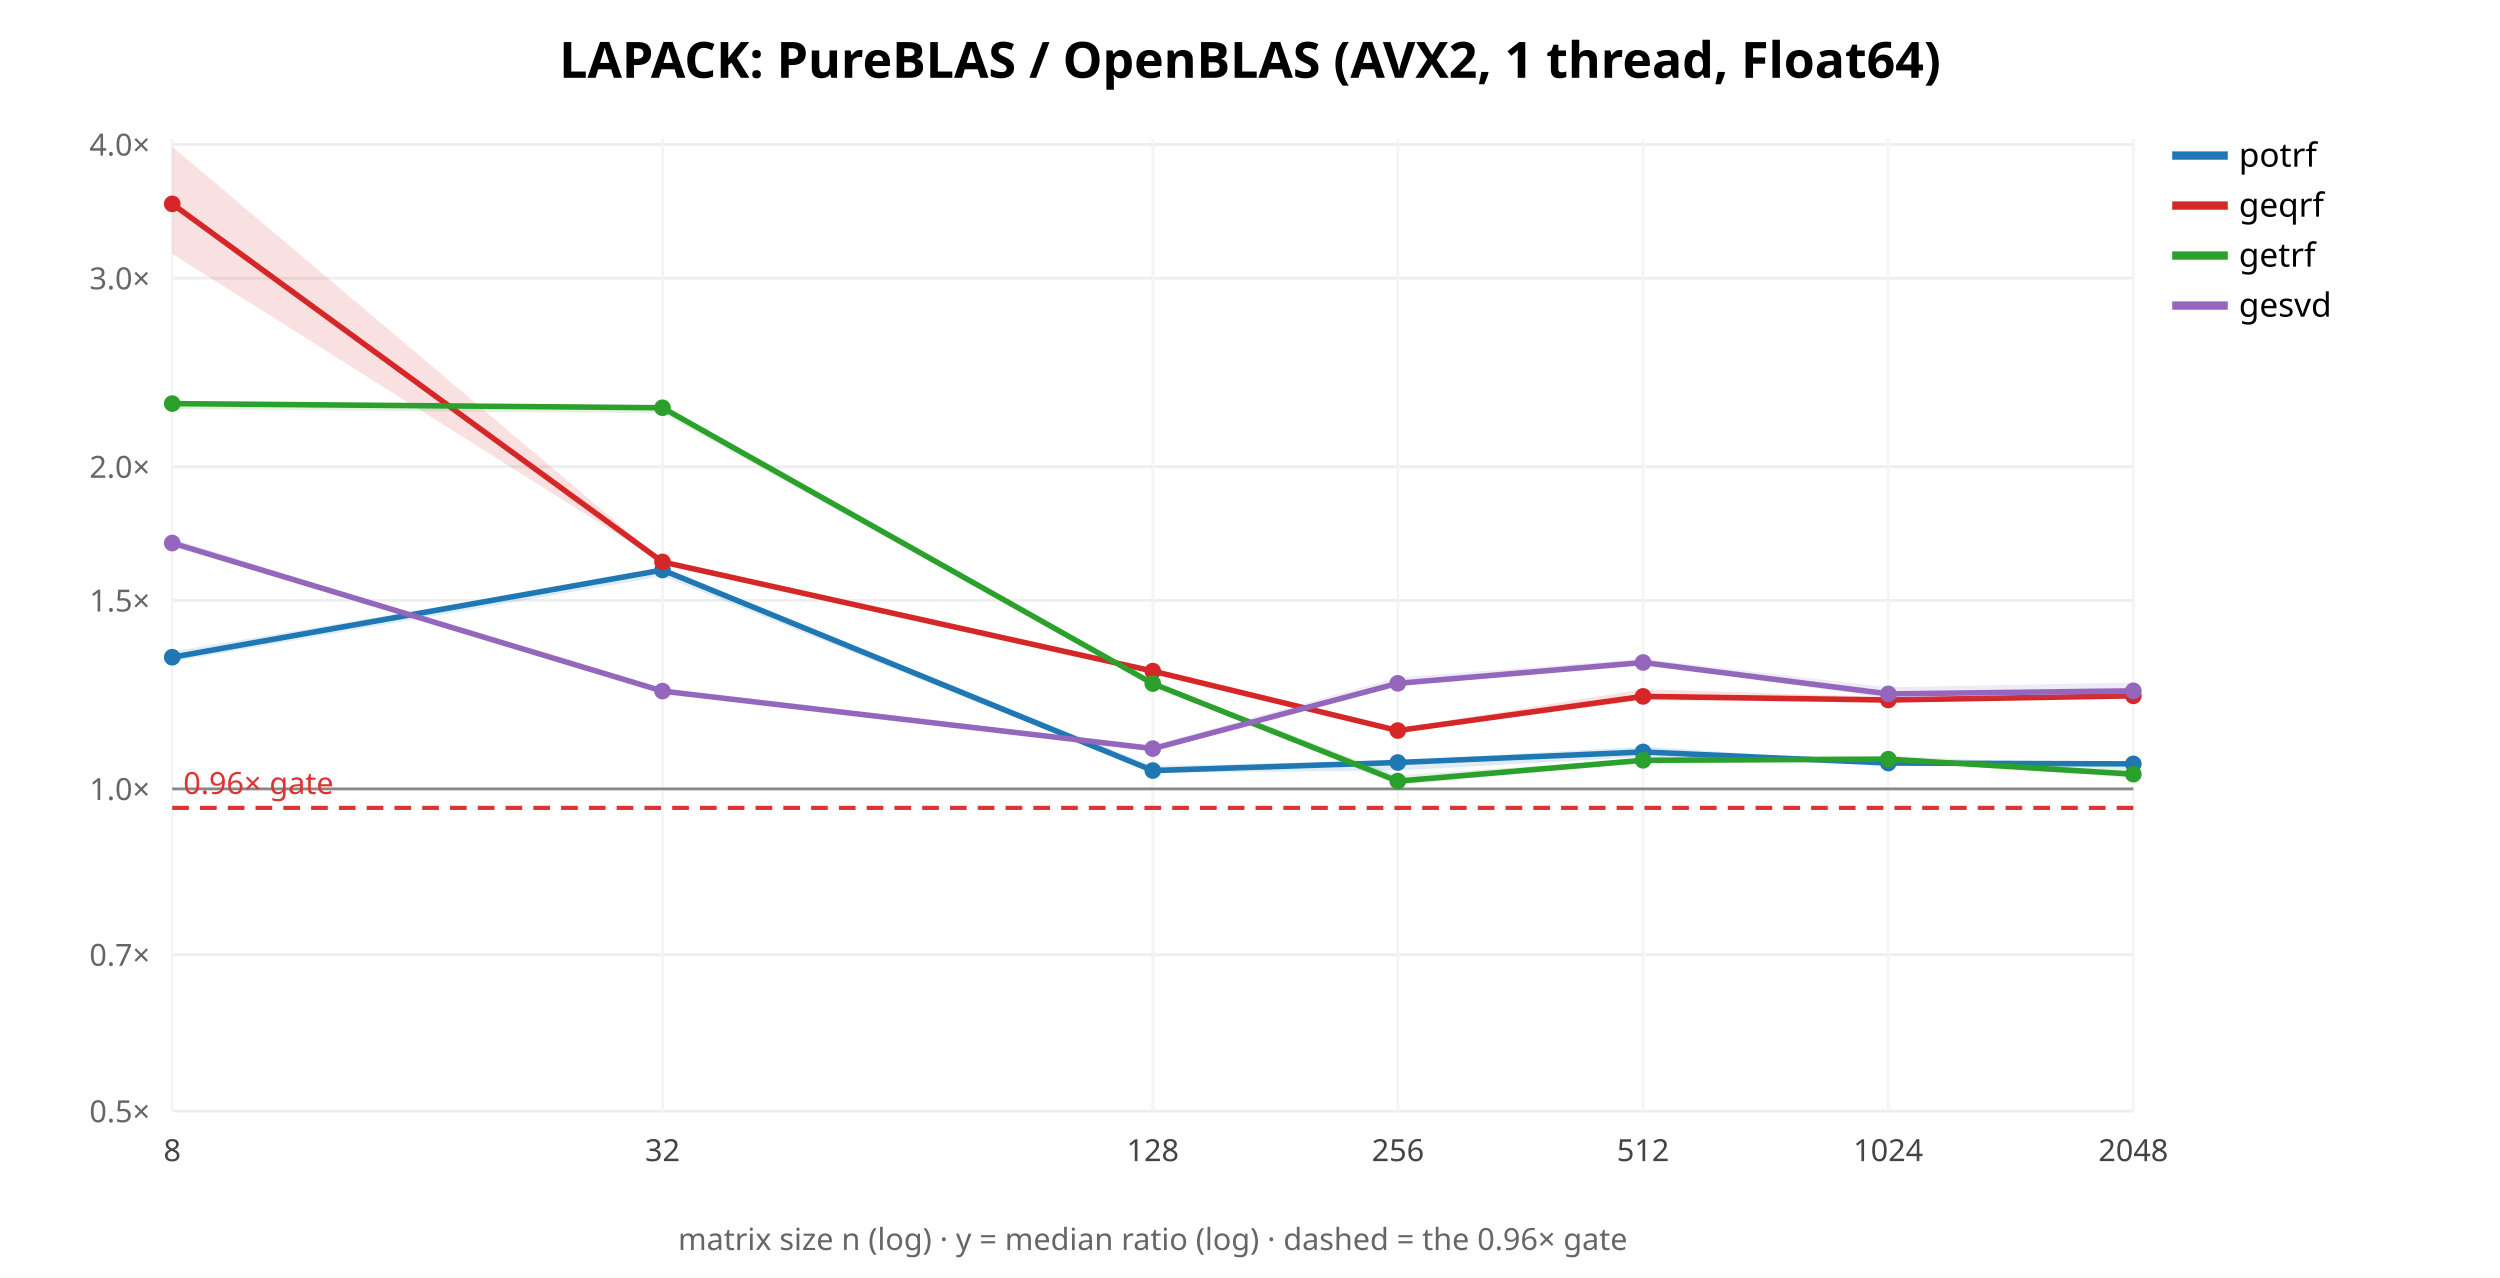
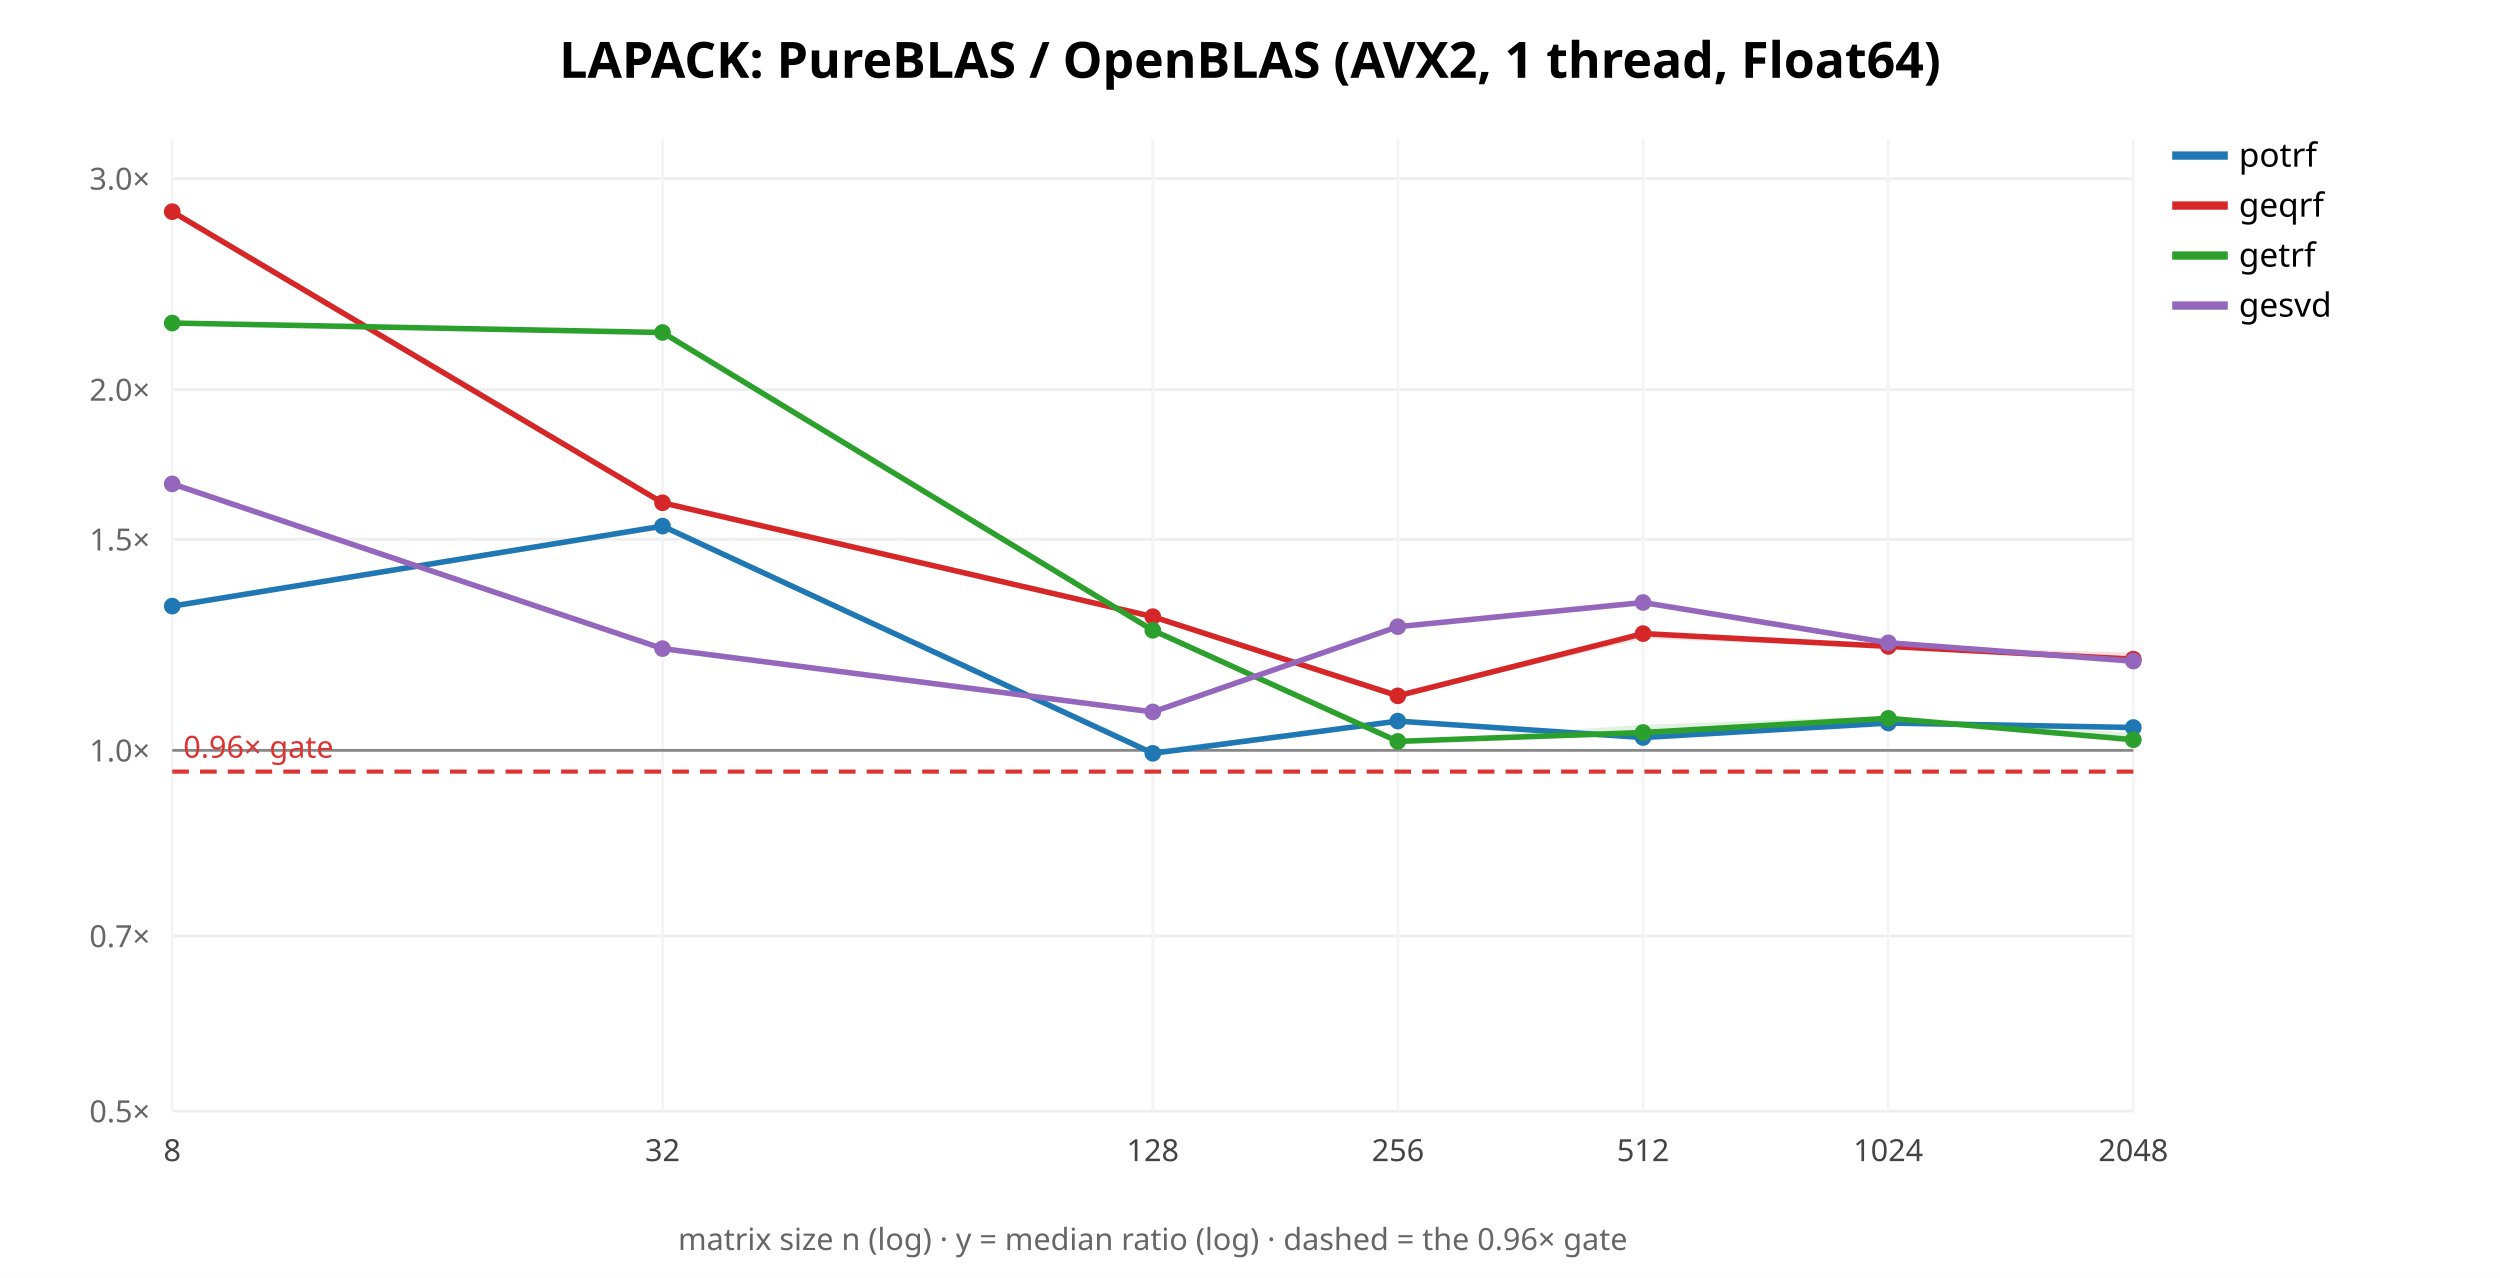
<svg xmlns="http://www.w3.org/2000/svg" width="900" height="460" font-family="sans-serif">
  <rect width="900" height="460" fill="white" />
  <text x="450.0" y="28" text-anchor="middle" font-size="18" font-weight="bold">LAPACK: PureBLAS / OpenBLAS (AVX2, 1 thread, Float64)</text>
  <line x1="62" y1="400.0" x2="768" y2="400.0" stroke="#eee" />
  <text x="54" y="404.0" text-anchor="end" font-size="11" fill="#666">0.5×</text>
-   <line x1="62" y1="343.692" x2="768" y2="343.692" stroke="#eee" />
-   <text x="54" y="347.692" text-anchor="end" font-size="11" fill="#666">0.7×</text>
-   <line x1="62" y1="284.004" x2="768" y2="284.004" stroke="#eee" />
-   <text x="54" y="288.004" text-anchor="end" font-size="11" fill="#666">1.0×</text>
-   <line x1="62" y1="216.15" x2="768" y2="216.15" stroke="#eee" />
-   <text x="54" y="220.15" text-anchor="end" font-size="11" fill="#666">1.5×</text>
-   <line x1="62" y1="168.008" x2="768" y2="168.008" stroke="#eee" />
-   <text x="54" y="172.008" text-anchor="end" font-size="11" fill="#666">2.0×</text>
-   <line x1="62" y1="100.154" x2="768" y2="100.154" stroke="#eee" />
-   <text x="54" y="104.154" text-anchor="end" font-size="11" fill="#666">3.0×</text>
-   <line x1="62" y1="52.012" x2="768" y2="52.012" stroke="#eee" />
-   <text x="54" y="56.012" text-anchor="end" font-size="11" fill="#666">4.0×</text>
+   <line x1="62" y1="336.957" x2="768" y2="336.957" stroke="#eee" />
+   <text x="54" y="340.957" text-anchor="end" font-size="11" fill="#666">0.7×</text>
+   <line x1="62" y1="270.128" x2="768" y2="270.128" stroke="#eee" />
+   <text x="54" y="274.128" text-anchor="end" font-size="11" fill="#666">1.0×</text>
+   <line x1="62" y1="194.158" x2="768" y2="194.158" stroke="#eee" />
+   <text x="54" y="198.158" text-anchor="end" font-size="11" fill="#666">1.5×</text>
+   <line x1="62" y1="140.257" x2="768" y2="140.257" stroke="#eee" />
+   <text x="54" y="144.257" text-anchor="end" font-size="11" fill="#666">2.0×</text>
+   <line x1="62" y1="64.286" x2="768" y2="64.286" stroke="#eee" />
+   <text x="54" y="68.286" text-anchor="end" font-size="11" fill="#666">3.0×</text>
  <line x1="62.0" y1="50" x2="62.0" y2="400" stroke="#f4f4f4" />
  <text x="62.0" y="418" text-anchor="middle" font-size="11" fill="#444">8</text>
  <line x1="238.5" y1="50" x2="238.5" y2="400" stroke="#f4f4f4" />
  <text x="238.5" y="418" text-anchor="middle" font-size="11" fill="#444">32</text>
  <line x1="415.0" y1="50" x2="415.0" y2="400" stroke="#f4f4f4" />
  <text x="415.0" y="418" text-anchor="middle" font-size="11" fill="#444">128</text>
  <line x1="503.25" y1="50" x2="503.25" y2="400" stroke="#f4f4f4" />
  <text x="503.25" y="418" text-anchor="middle" font-size="11" fill="#444">256</text>
  <line x1="591.5" y1="50" x2="591.5" y2="400" stroke="#f4f4f4" />
  <text x="591.5" y="418" text-anchor="middle" font-size="11" fill="#444">512</text>
  <line x1="679.75" y1="50" x2="679.75" y2="400" stroke="#f4f4f4" />
  <text x="679.75" y="418" text-anchor="middle" font-size="11" fill="#444">1024</text>
  <line x1="768.0" y1="50" x2="768.0" y2="400" stroke="#f4f4f4" />
  <text x="768.0" y="418" text-anchor="middle" font-size="11" fill="#444">2048</text>
-   <line x1="62" y1="284.004" x2="768" y2="284.004" stroke="#888" />
-   <line x1="62" y1="290.835" x2="768" y2="290.835" stroke="#d33" stroke-width="1.5" stroke-dasharray="6 4" />
-   <text x="66" y="285.835" font-size="11" fill="#d33">0.96× gate</text>
-   <polygon points="62.0,234.5 238.5,205.1 415.0,275.7 503.2,273.8 591.5,268.8 679.8,274.6 768.0,274.5 768.0,275.7 679.8,274.9 591.5,272.5 503.2,277.4 415.0,278.2 238.5,207.4 62.0,238.2" fill="#1f77b4" opacity="0.14" stroke="none" />
-   <polyline points="62.0,236.6 238.5,205.2 415.0,277.4 503.2,274.5 591.5,270.7 679.8,274.7 768.0,275.0" fill="none" stroke="#1f77b4" stroke-width="2" />
-   <circle cx="62.0" cy="236.6" r="3" fill="#1f77b4" />
-   <circle cx="238.5" cy="205.2" r="3" fill="#1f77b4" />
-   <circle cx="415.0" cy="277.4" r="3" fill="#1f77b4" />
-   <circle cx="503.2" cy="274.5" r="3" fill="#1f77b4" />
-   <circle cx="591.5" cy="270.7" r="3" fill="#1f77b4" />
-   <circle cx="679.8" cy="274.7" r="3" fill="#1f77b4" />
-   <circle cx="768.0" cy="275.0" r="3" fill="#1f77b4" />
+   <line x1="62" y1="270.128" x2="768" y2="270.128" stroke="#888" />
+   <line x1="62" y1="277.777" x2="768" y2="277.777" stroke="#d33" stroke-width="1.5" stroke-dasharray="6 4" />
+   <text x="66" y="272.777" font-size="11" fill="#d33">0.96× gate</text>
+   <polygon points="62.0,218.1 238.5,189.0 415.0,269.8 503.2,259.1 591.5,265.2 679.8,260.3 768.0,261.5 768.0,263.1 679.8,260.5 591.5,265.8 503.2,259.7 415.0,271.8 238.5,190.1 62.0,218.2" fill="#1f77b4" opacity="0.14" stroke="none" />
+   <polyline points="62.0,218.2 238.5,189.4 415.0,271.2 503.2,259.6 591.5,265.5 679.8,260.3 768.0,261.9" fill="none" stroke="#1f77b4" stroke-width="2" />
+   <circle cx="62.0" cy="218.2" r="3" fill="#1f77b4" />
+   <circle cx="238.5" cy="189.4" r="3" fill="#1f77b4" />
+   <circle cx="415.0" cy="271.2" r="3" fill="#1f77b4" />
+   <circle cx="503.2" cy="259.6" r="3" fill="#1f77b4" />
+   <circle cx="591.5" cy="265.5" r="3" fill="#1f77b4" />
+   <circle cx="679.8" cy="260.3" r="3" fill="#1f77b4" />
+   <circle cx="768.0" cy="261.9" r="3" fill="#1f77b4" />
  <line x1="782" y1="56" x2="802" y2="56" stroke="#1f77b4" stroke-width="3" />
  <text x="806" y="60" font-size="12">potrf</text>
-   <polygon points="62.0,52.8 238.5,202.0 415.0,241.2 503.2,262.3 591.5,248.1 679.8,250.9 768.0,250.4 768.0,250.8 679.8,252.9 591.5,252.1 503.2,263.5 415.0,241.8 238.5,202.6 62.0,91.4" fill="#d62728" opacity="0.14" stroke="none" />
-   <polyline points="62.0,73.4 238.5,202.3 415.0,241.6 503.2,263.0 591.5,250.7 679.8,252.0 768.0,250.5" fill="none" stroke="#d62728" stroke-width="2" />
-   <circle cx="62.0" cy="73.4" r="3" fill="#d62728" />
-   <circle cx="238.5" cy="202.3" r="3" fill="#d62728" />
-   <circle cx="415.0" cy="241.6" r="3" fill="#d62728" />
-   <circle cx="503.2" cy="263.0" r="3" fill="#d62728" />
-   <circle cx="591.5" cy="250.7" r="3" fill="#d62728" />
-   <circle cx="679.8" cy="252.0" r="3" fill="#d62728" />
-   <circle cx="768.0" cy="250.5" r="3" fill="#d62728" />
+   <polygon points="62.0,75.7 238.5,180.8 415.0,221.9 503.2,249.2 591.5,227.5 679.8,232.6 768.0,234.9 768.0,238.4 679.8,233.3 591.5,229.9 503.2,251.0 415.0,222.0 238.5,181.2 62.0,77.0" fill="#d62728" opacity="0.14" stroke="none" />
+   <polyline points="62.0,76.2 238.5,181.0 415.0,222.0 503.2,250.5 591.5,228.1 679.8,232.7 768.0,237.3" fill="none" stroke="#d62728" stroke-width="2" />
+   <circle cx="62.0" cy="76.2" r="3" fill="#d62728" />
+   <circle cx="238.5" cy="181.0" r="3" fill="#d62728" />
+   <circle cx="415.0" cy="222.0" r="3" fill="#d62728" />
+   <circle cx="503.2" cy="250.5" r="3" fill="#d62728" />
+   <circle cx="591.5" cy="228.1" r="3" fill="#d62728" />
+   <circle cx="679.8" cy="232.7" r="3" fill="#d62728" />
+   <circle cx="768.0" cy="237.3" r="3" fill="#d62728" />
  <line x1="782" y1="74" x2="802" y2="74" stroke="#d62728" stroke-width="3" />
  <text x="806" y="78" font-size="12">geqrf</text>
-   <polygon points="62.0,144.5 238.5,146.7 415.0,245.5 503.2,279.1 591.5,273.2 679.8,272.0 768.0,276.3 768.0,280.0 679.8,273.7 591.5,274.3 503.2,282.7 415.0,246.5 238.5,148.8 62.0,147.3" fill="#2ca02c" opacity="0.14" stroke="none" />
-   <polyline points="62.0,145.3 238.5,146.8 415.0,246.1 503.2,281.2 591.5,273.7 679.8,273.3 768.0,278.7" fill="none" stroke="#2ca02c" stroke-width="2" />
-   <circle cx="62.0" cy="145.3" r="3" fill="#2ca02c" />
-   <circle cx="238.5" cy="146.8" r="3" fill="#2ca02c" />
-   <circle cx="415.0" cy="246.1" r="3" fill="#2ca02c" />
-   <circle cx="503.2" cy="281.2" r="3" fill="#2ca02c" />
-   <circle cx="591.5" cy="273.7" r="3" fill="#2ca02c" />
-   <circle cx="679.8" cy="273.3" r="3" fill="#2ca02c" />
-   <circle cx="768.0" cy="278.7" r="3" fill="#2ca02c" />
+   <polygon points="62.0,116.2 238.5,119.1 415.0,226.7 503.2,266.8 591.5,260.9 679.8,257.8 768.0,263.9 768.0,267.2 679.8,259.3 591.5,265.2 503.2,267.1 415.0,227.0 238.5,120.5 62.0,116.4" fill="#2ca02c" opacity="0.14" stroke="none" />
+   <polyline points="62.0,116.3 238.5,119.7 415.0,226.9 503.2,266.9 591.5,263.7 679.8,258.6 768.0,266.3" fill="none" stroke="#2ca02c" stroke-width="2" />
+   <circle cx="62.0" cy="116.3" r="3" fill="#2ca02c" />
+   <circle cx="238.5" cy="119.7" r="3" fill="#2ca02c" />
+   <circle cx="415.0" cy="226.9" r="3" fill="#2ca02c" />
+   <circle cx="503.2" cy="266.9" r="3" fill="#2ca02c" />
+   <circle cx="591.5" cy="263.7" r="3" fill="#2ca02c" />
+   <circle cx="679.8" cy="258.6" r="3" fill="#2ca02c" />
+   <circle cx="768.0" cy="266.3" r="3" fill="#2ca02c" />
  <line x1="782" y1="92" x2="802" y2="92" stroke="#2ca02c" stroke-width="3" />
  <text x="806" y="96" font-size="12">getrf</text>
-   <polygon points="62.0,193.9 238.5,248.7 415.0,268.3 503.2,243.9 591.5,237.2 679.8,247.4 768.0,245.7 768.0,251.2 679.8,251.5 591.5,238.9 503.2,246.4 415.0,270.1 238.5,249.1 62.0,195.6" fill="#9467bd" opacity="0.14" stroke="none" />
-   <polyline points="62.0,195.5 238.5,248.8 415.0,269.5 503.2,246.0 591.5,238.5 679.8,249.8 768.0,248.7" fill="none" stroke="#9467bd" stroke-width="2" />
-   <circle cx="62.0" cy="195.5" r="3" fill="#9467bd" />
-   <circle cx="238.5" cy="248.8" r="3" fill="#9467bd" />
-   <circle cx="415.0" cy="269.5" r="3" fill="#9467bd" />
-   <circle cx="503.2" cy="246.0" r="3" fill="#9467bd" />
-   <circle cx="591.5" cy="238.5" r="3" fill="#9467bd" />
-   <circle cx="679.8" cy="249.8" r="3" fill="#9467bd" />
-   <circle cx="768.0" cy="248.7" r="3" fill="#9467bd" />
+   <polygon points="62.0,173.0 238.5,232.7 415.0,255.8 503.2,225.5 591.5,216.5 679.8,230.8 768.0,236.8 768.0,239.3 679.8,232.2 591.5,217.7 503.2,225.9 415.0,256.6 238.5,234.1 62.0,174.3" fill="#9467bd" opacity="0.14" stroke="none" />
+   <polyline points="62.0,174.2 238.5,233.5 415.0,256.3 503.2,225.6 591.5,216.9 679.8,231.4 768.0,238.0" fill="none" stroke="#9467bd" stroke-width="2" />
+   <circle cx="62.0" cy="174.2" r="3" fill="#9467bd" />
+   <circle cx="238.5" cy="233.5" r="3" fill="#9467bd" />
+   <circle cx="415.0" cy="256.3" r="3" fill="#9467bd" />
+   <circle cx="503.2" cy="225.6" r="3" fill="#9467bd" />
+   <circle cx="591.5" cy="216.9" r="3" fill="#9467bd" />
+   <circle cx="679.8" cy="231.4" r="3" fill="#9467bd" />
+   <circle cx="768.0" cy="238.0" r="3" fill="#9467bd" />
  <line x1="782" y1="110" x2="802" y2="110" stroke="#9467bd" stroke-width="3" />
  <text x="806" y="114" font-size="12">gesvd</text>
  <text x="415.0" y="450" text-anchor="middle" font-size="11" fill="#666">matrix size n (log) · y = median ratio (log) · dashed = the 0.96× gate</text>
</svg>
